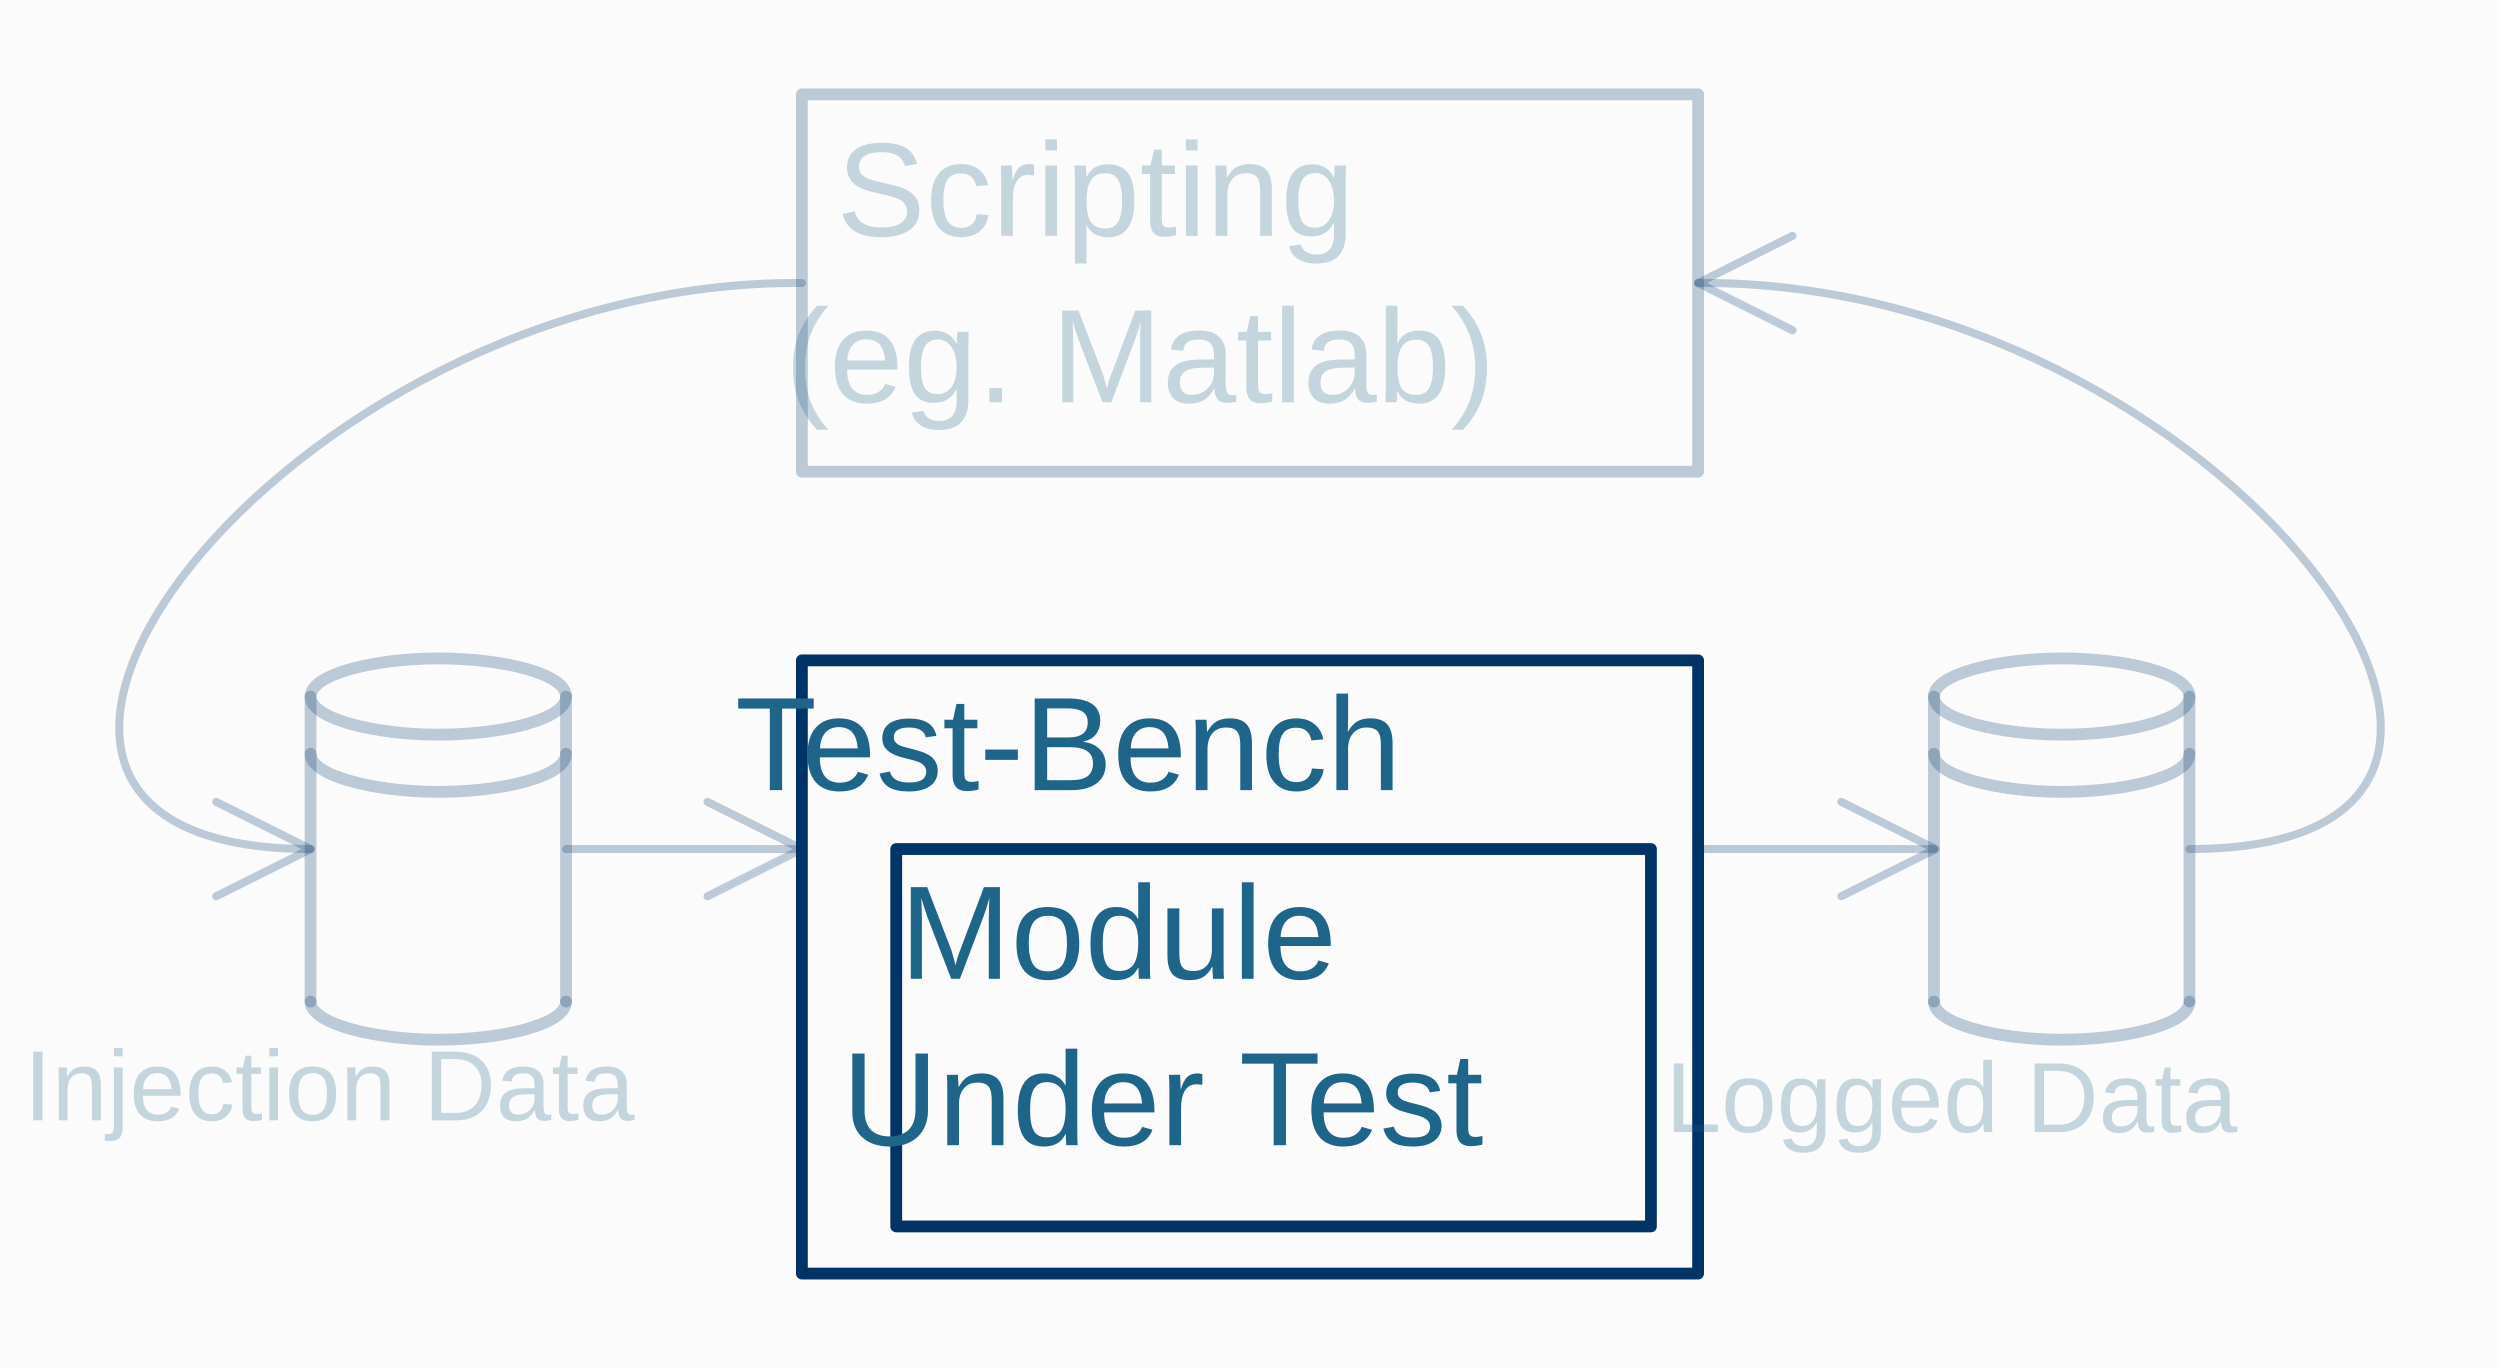
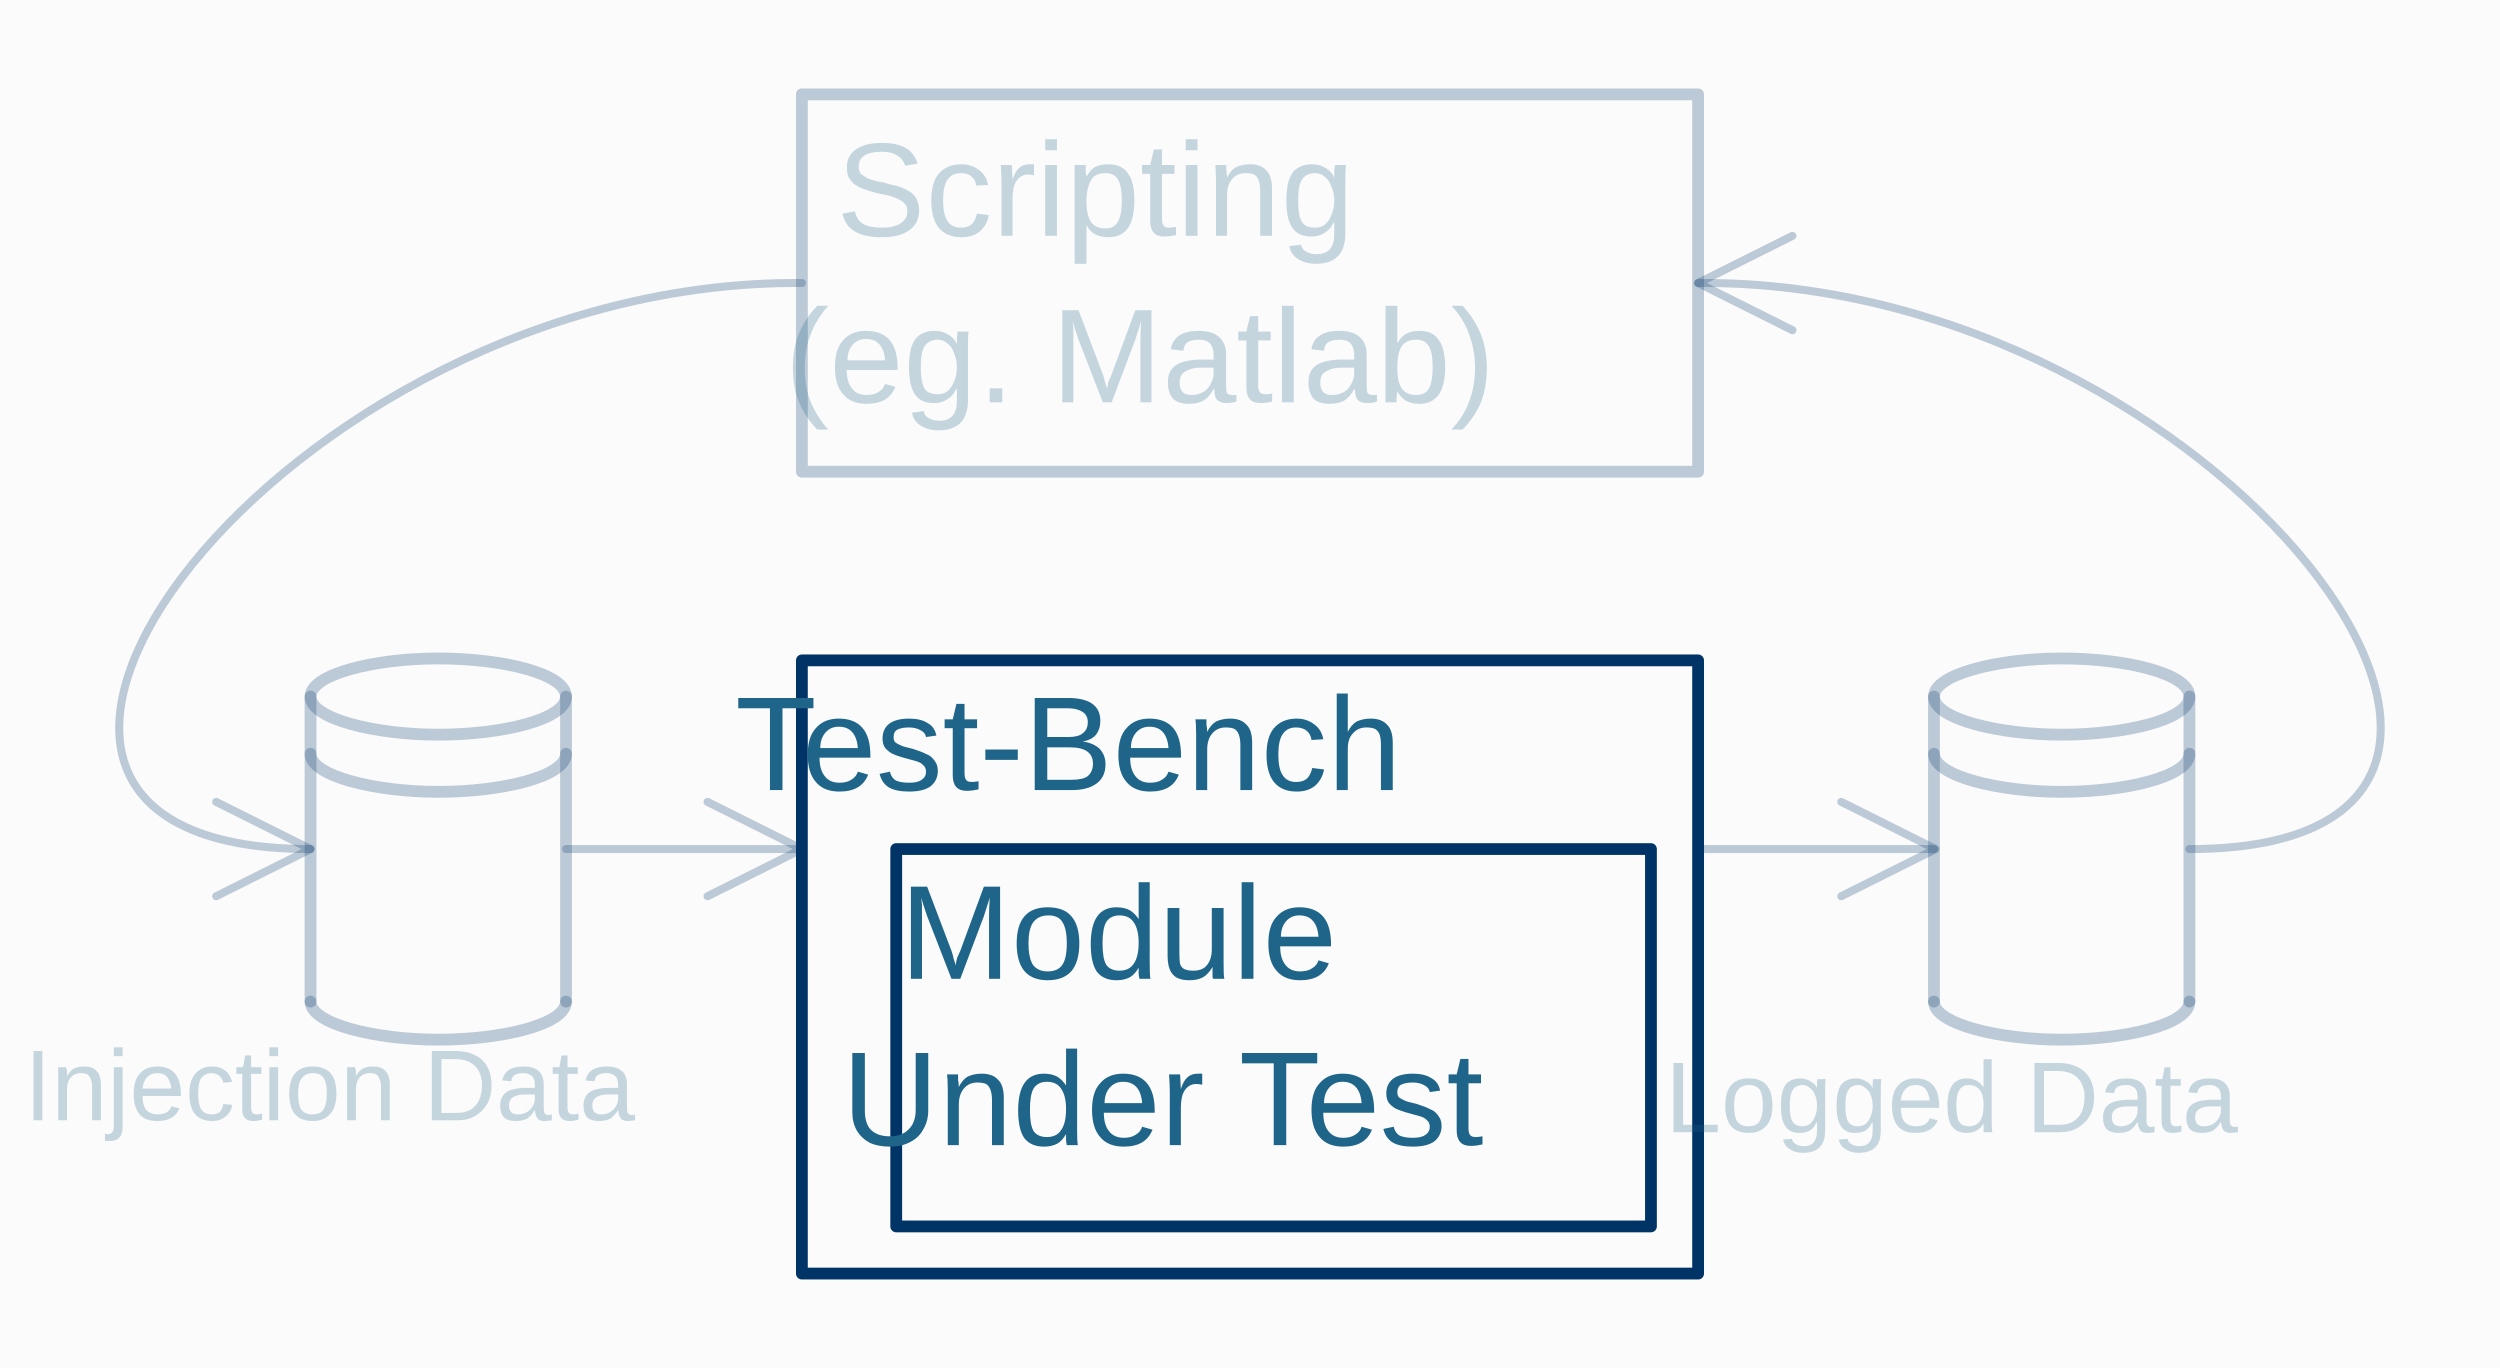
- <svg xmlns="http://www.w3.org/2000/svg" width="200.315" height="109.606" id="svg2" version="1.1">
+ <svg xmlns="http://www.w3.org/2000/svg" width="53mm" height="29mm" id="svg2" version="1.1" viewBox="0 0 53 29">
  <defs id="defs4">
    </defs>
  <g id="layer5" transform="translate(-285.3683,-514.4882)">
-     <rect style="fill:#ffffff;fill-opacity:0.75" id="rect1" width="200.315" height="109.606" x="285.368" y="514.488" />
+     <rect style="fill:#ffffff;fill-opacity:0.75;stroke-width:0.265" id="rect1" width="52.999" height="29" x="285.368" y="514.488" />
  </g>
  <g id="layer1" transform="translate(-186.487,172.5921)">
-     <rect style="opacity:1;fill:none;stroke:#003366;stroke-width:0.945;stroke-linecap:round;stroke-linejoin:round;stroke-miterlimit:4;stroke-dasharray:none;stroke-dashoffset:0;stroke-opacity:1" id="rect3887-9-2" width="71.811" height="49.134" x="250.739" y="-119.679" />
-     <path style="opacity:0.25;fill:none;stroke:#003366;stroke-width:0.945;stroke-linecap:round;stroke-linejoin:round;stroke-miterlimit:4;stroke-dasharray:none;stroke-dashoffset:0;stroke-opacity:1" d="m 211.369,-116.781 v 24.441" id="path4029" />
-     <path style="opacity:0.25;fill:none;stroke:#003366;stroke-width:0.945;stroke-linecap:round;stroke-linejoin:round;stroke-miterlimit:4;stroke-dasharray:none;stroke-dashoffset:0;stroke-opacity:1" d="m 231.841,-116.781 v 24.441" id="path4031" />
-     <path id="path4053" d="M 250.739,-104.561 H 231.841" style="opacity:0.25;fill:none;stroke:#003366;stroke-width:0.643;stroke-linecap:round;stroke-linejoin:round;stroke-miterlimit:4;stroke-dasharray:none;stroke-dashoffset:0;stroke-opacity:1" />
-     <path id="path4766" d="m 211.369,-112.198 c 0,1.785 5.174,3.055 10.236,3.055 5.063,0 10.236,-1.209 10.236,-3.055" style="opacity:0.25;fill:none;stroke:#003366;stroke-width:0.945;stroke-linecap:round;stroke-linejoin:round;stroke-miterlimit:4;stroke-dasharray:none;stroke-dashoffset:0;stroke-opacity:1" />
-     <path style="opacity:0.25;fill:none;stroke:#003366;stroke-width:0.945;stroke-linecap:round;stroke-linejoin:round;stroke-miterlimit:4;stroke-dasharray:none;stroke-dashoffset:0;stroke-opacity:1" d="m 211.369,-116.781 c 0,1.785 5.174,3.055 10.236,3.055 5.063,0 10.236,-1.209 10.236,-3.055 0,-1.846 -5.118,-3.055 -10.236,-3.055 -5.118,0 -10.236,1.27 -10.236,3.055 z" id="path4768" />
-     <path style="opacity:0.25;fill:none;stroke:#003366;stroke-width:0.945;stroke-linecap:round;stroke-linejoin:round;stroke-miterlimit:4;stroke-dasharray:none;stroke-dashoffset:0;stroke-opacity:1" d="m 211.369,-92.34 c 0,1.785 5.174,3.055 10.236,3.055 5.063,0 10.236,-1.209 10.236,-3.055" id="path4770" />
-     <path style="opacity:0.25;fill:none;fill-opacity:1;stroke:#003366;stroke-width:0.643;stroke-linecap:round;stroke-linejoin:round;stroke-miterlimit:4;stroke-dasharray:none;stroke-dashoffset:0;stroke-opacity:1" d="m 243.18,-108.34 7.559,3.78 -7.559,3.78" id="path4258" />
-     <rect y="-104.561" x="258.298" height="30.236" width="60.472" id="rect4312" style="opacity:1;fill:none;stroke:#003366;stroke-width:0.945;stroke-linecap:round;stroke-linejoin:round;stroke-miterlimit:4;stroke-dasharray:none;stroke-dashoffset:0;stroke-opacity:1" />
-     <path style="opacity:0.25;fill:none;stroke:#003366;stroke-width:0.945;stroke-linecap:round;stroke-linejoin:round;stroke-miterlimit:4;stroke-dasharray:none;stroke-dashoffset:0;stroke-opacity:1" d="m 341.448,-116.781 v 24.441" id="path4029-4" />
-     <path style="opacity:0.25;fill:none;stroke:#003366;stroke-width:0.945;stroke-linecap:round;stroke-linejoin:round;stroke-miterlimit:4;stroke-dasharray:none;stroke-dashoffset:0;stroke-opacity:1" d="m 361.92,-116.781 v 24.441" id="path4031-3" />
-     <path id="path4766-7" d="m 341.448,-112.198 c 0,1.785 5.174,3.055 10.236,3.055 5.063,0 10.236,-1.209 10.236,-3.055" style="opacity:0.25;fill:none;stroke:#003366;stroke-width:0.945;stroke-linecap:round;stroke-linejoin:round;stroke-miterlimit:4;stroke-dasharray:none;stroke-dashoffset:0;stroke-opacity:1" />
-     <path style="opacity:0.25;fill:none;stroke:#003366;stroke-width:0.945;stroke-linecap:round;stroke-linejoin:round;stroke-miterlimit:4;stroke-dasharray:none;stroke-dashoffset:0;stroke-opacity:1" d="m 341.448,-116.781 c 0,1.785 5.174,3.055 10.236,3.055 5.063,0 10.236,-1.209 10.236,-3.055 0,-1.846 -5.118,-3.055 -10.236,-3.055 -5.118,0 -10.236,1.27 -10.236,3.055 z" id="path4768-1" />
-     <path style="opacity:0.25;fill:none;stroke:#003366;stroke-width:0.945;stroke-linecap:round;stroke-linejoin:round;stroke-miterlimit:4;stroke-dasharray:none;stroke-dashoffset:0;stroke-opacity:1" d="m 341.448,-92.34 c 0,1.785 5.174,3.055 10.236,3.055 5.063,0 10.236,-1.209 10.236,-3.055" id="path4770-8" />
-     <text xml:space="preserve" style="font-style:normal;font-variant:normal;font-weight:normal;font-stretch:normal;font-size:12.8px;line-height:0%;font-family:Arial;-inkscape-font-specification:Arial;text-align:center;letter-spacing:0px;word-spacing:0px;text-anchor:middle;opacity:0.25;fill:#1f6489;fill-opacity:1;stroke:none;stroke-width:1.067" x="351.746" y="-81.883" id="text3889-4-4-1-8">
-       <tspan x="351.746" y="-81.883" id="tspan4262-3-9" style="font-size:8px;line-height:1.25;stroke-width:1.067">Logged Data</tspan>
+     <rect style="opacity:1;fill:none;stroke:#003366;stroke-width:0.25;stroke-linecap:round;stroke-linejoin:round;stroke-miterlimit:4;stroke-dasharray:none;stroke-dashoffset:0;stroke-opacity:1" id="rect3887-9-2" width="19" height="13" x="203.487" y="-158.592" />
+     <path style="opacity:0.25;fill:none;stroke:#003366;stroke-width:0.25;stroke-linecap:round;stroke-linejoin:round;stroke-miterlimit:4;stroke-dasharray:none;stroke-dashoffset:0;stroke-opacity:1" d="m 193.07,-157.825 v 6.467" id="path4029" />
+     <path style="opacity:0.25;fill:none;stroke:#003366;stroke-width:0.25;stroke-linecap:round;stroke-linejoin:round;stroke-miterlimit:4;stroke-dasharray:none;stroke-dashoffset:0;stroke-opacity:1" d="m 198.487,-157.825 v 6.467" id="path4031" />
+     <path id="path4053" d="m 203.487,-154.592 h -5" style="opacity:0.25;fill:none;stroke:#003366;stroke-width:0.17;stroke-linecap:round;stroke-linejoin:round;stroke-miterlimit:4;stroke-dasharray:none;stroke-dashoffset:0;stroke-opacity:1" />
+     <path id="path4766" d="m 193.07,-156.613 c 0,0.472 1.369,0.808 2.708,0.808 1.339,0 2.708,-0.32 2.708,-0.808" style="opacity:0.25;fill:none;stroke:#003366;stroke-width:0.25;stroke-linecap:round;stroke-linejoin:round;stroke-miterlimit:4;stroke-dasharray:none;stroke-dashoffset:0;stroke-opacity:1" />
+     <path style="opacity:0.25;fill:none;stroke:#003366;stroke-width:0.25;stroke-linecap:round;stroke-linejoin:round;stroke-miterlimit:4;stroke-dasharray:none;stroke-dashoffset:0;stroke-opacity:1" d="m 193.07,-157.825 c 0,0.472 1.369,0.808 2.708,0.808 1.339,0 2.708,-0.32 2.708,-0.808 0,-0.488 -1.354,-0.808 -2.708,-0.808 -1.354,0 -2.708,0.336 -2.708,0.808 z" id="path4768" />
+     <path style="opacity:0.25;fill:none;stroke:#003366;stroke-width:0.25;stroke-linecap:round;stroke-linejoin:round;stroke-miterlimit:4;stroke-dasharray:none;stroke-dashoffset:0;stroke-opacity:1" d="m 193.07,-151.359 c 0,0.472 1.369,0.808 2.708,0.808 1.339,0 2.708,-0.32 2.708,-0.808" id="path4770" />
+     <path style="opacity:0.25;fill:none;fill-opacity:1;stroke:#003366;stroke-width:0.17;stroke-linecap:round;stroke-linejoin:round;stroke-miterlimit:4;stroke-dasharray:none;stroke-dashoffset:0;stroke-opacity:1" d="m 201.487,-155.592 2,1 -2,1" id="path4258" />
+     <rect y="-154.592" x="205.487" height="8" width="16" id="rect4312" style="opacity:1;fill:none;stroke:#003366;stroke-width:0.25;stroke-linecap:round;stroke-linejoin:round;stroke-miterlimit:4;stroke-dasharray:none;stroke-dashoffset:0;stroke-opacity:1" />
+     <path style="opacity:0.25;fill:none;stroke:#003366;stroke-width:0.25;stroke-linecap:round;stroke-linejoin:round;stroke-miterlimit:4;stroke-dasharray:none;stroke-dashoffset:0;stroke-opacity:1" d="m 227.487,-157.825 v 6.467" id="path4029-4" />
+     <path style="opacity:0.25;fill:none;stroke:#003366;stroke-width:0.25;stroke-linecap:round;stroke-linejoin:round;stroke-miterlimit:4;stroke-dasharray:none;stroke-dashoffset:0;stroke-opacity:1" d="m 232.903,-157.825 v 6.467" id="path4031-3" />
+     <path id="path4766-7" d="m 227.487,-156.613 c 0,0.472 1.369,0.808 2.708,0.808 1.339,0 2.708,-0.32 2.708,-0.808" style="opacity:0.25;fill:none;stroke:#003366;stroke-width:0.25;stroke-linecap:round;stroke-linejoin:round;stroke-miterlimit:4;stroke-dasharray:none;stroke-dashoffset:0;stroke-opacity:1" />
+     <path style="opacity:0.25;fill:none;stroke:#003366;stroke-width:0.25;stroke-linecap:round;stroke-linejoin:round;stroke-miterlimit:4;stroke-dasharray:none;stroke-dashoffset:0;stroke-opacity:1" d="m 227.487,-157.825 c 0,0.472 1.369,0.808 2.708,0.808 1.339,0 2.708,-0.32 2.708,-0.808 0,-0.488 -1.354,-0.808 -2.708,-0.808 -1.354,0 -2.708,0.336 -2.708,0.808 z" id="path4768-1" />
+     <path style="opacity:0.25;fill:none;stroke:#003366;stroke-width:0.25;stroke-linecap:round;stroke-linejoin:round;stroke-miterlimit:4;stroke-dasharray:none;stroke-dashoffset:0;stroke-opacity:1" d="m 227.487,-151.359 c 0,0.472 1.369,0.808 2.708,0.808 1.339,0 2.708,-0.32 2.708,-0.808" id="path4770-8" />
+     <text xml:space="preserve" style="font-style:normal;font-variant:normal;font-weight:normal;font-stretch:normal;font-size:3.387px;line-height:0%;font-family:Arial;-inkscape-font-specification:Arial;text-align:center;letter-spacing:0px;word-spacing:0px;text-anchor:middle;opacity:0.25;fill:#1f6489;fill-opacity:1;stroke:none;stroke-width:0.282" x="230.211" y="-148.592" id="text3889-4-4-1-8">
+       <tspan x="230.211" y="-148.592" id="tspan4262-3-9" style="font-size:2.117px;line-height:1.25;stroke-width:0.282">Logged Data</tspan>
    </text>
-     <path style="opacity:0.25;fill:none;stroke:#003366;stroke-width:0.643;stroke-linecap:round;stroke-linejoin:round;stroke-miterlimit:4;stroke-dasharray:none;stroke-dashoffset:0;stroke-opacity:1" d="M 341.448,-104.561 H 322.55" id="path4591" />
-     <path id="path4593" d="m 334.022,-108.34 7.559,3.78 -7.559,3.78" style="opacity:0.25;fill:none;fill-opacity:1;stroke:#003366;stroke-width:0.643;stroke-linecap:round;stroke-linejoin:round;stroke-miterlimit:4;stroke-dasharray:none;stroke-dashoffset:0;stroke-opacity:1" />
-     <rect y="-165.033" x="250.739" height="30.236" width="71.811" id="rect4312-6" style="opacity:0.25;fill:none;stroke:#003366;stroke-width:0.945;stroke-linecap:round;stroke-linejoin:round;stroke-miterlimit:4;stroke-dasharray:none;stroke-dashoffset:0;stroke-opacity:1" />
-     <text id="text4318-5" y="-153.695" x="286.722" style="font-style:normal;font-variant:normal;font-weight:normal;font-stretch:normal;font-size:12.8px;line-height:0%;font-family:Arial;-inkscape-font-specification:Arial;text-align:center;letter-spacing:0px;word-spacing:0px;text-anchor:middle;opacity:0.25;fill:#1f6489;fill-opacity:1;stroke:none;stroke-width:1.067" xml:space="preserve">
-       <tspan y="-153.695" x="286.722" id="tspan4362-9" style="font-size:10.667px;line-height:1.25;stroke-width:1.067">Scripting</tspan>
-       <tspan y="-140.361" x="286.722" style="font-size:10.667px;line-height:1.25;stroke-width:1.067" id="tspan4538-8">(eg. Matlab)</tspan>
+     <path style="opacity:0.25;fill:none;stroke:#003366;stroke-width:0.17;stroke-linecap:round;stroke-linejoin:round;stroke-miterlimit:4;stroke-dasharray:none;stroke-dashoffset:0;stroke-opacity:1" d="m 227.487,-154.592 h -5" id="path4591" />
+     <path id="path4593" d="m 225.522,-155.592 2,1 -2,1" style="opacity:0.25;fill:none;fill-opacity:1;stroke:#003366;stroke-width:0.17;stroke-linecap:round;stroke-linejoin:round;stroke-miterlimit:4;stroke-dasharray:none;stroke-dashoffset:0;stroke-opacity:1" />
+     <rect y="-170.592" x="203.487" height="8" width="19" id="rect4312-6" style="opacity:0.25;fill:none;stroke:#003366;stroke-width:0.25;stroke-linecap:round;stroke-linejoin:round;stroke-miterlimit:4;stroke-dasharray:none;stroke-dashoffset:0;stroke-opacity:1" />
+     <text id="text4318-5" y="-167.592" x="213.007" style="font-style:normal;font-variant:normal;font-weight:normal;font-stretch:normal;font-size:3.387px;line-height:0%;font-family:Arial;-inkscape-font-specification:Arial;text-align:center;letter-spacing:0px;word-spacing:0px;text-anchor:middle;opacity:0.25;fill:#1f6489;fill-opacity:1;stroke:none;stroke-width:0.282" xml:space="preserve">
+       <tspan y="-167.592" x="213.007" id="tspan4362-9" style="font-size:2.822px;line-height:1.25;stroke-width:0.282">Scripting</tspan>
+       <tspan y="-164.064" x="213.007" style="font-size:2.822px;line-height:1.25;stroke-width:0.282" id="tspan4538-8">(eg. Matlab)</tspan>
    </text>
-     <path style="opacity:0.25;fill:none;stroke:#003366;stroke-width:0.643;stroke-linecap:round;stroke-linejoin:round;stroke-miterlimit:4;stroke-dasharray:none;stroke-dashoffset:0;stroke-opacity:1" d="m 211.369,-104.561 c -36.22,0 -2.205,-45.709 39.37,-45.354" id="path4619" />
-     <path id="path4621" d="m 203.81,-108.34 7.559,3.78 -7.559,3.78" style="opacity:0.25;fill:none;fill-opacity:1;stroke:#003366;stroke-width:0.643;stroke-linecap:round;stroke-linejoin:round;stroke-miterlimit:4;stroke-dasharray:none;stroke-dashoffset:0;stroke-opacity:1" />
-     <path id="path4621-9" d="m 330.109,-153.694 -7.559,3.78 7.559,3.78" style="opacity:0.25;fill:none;fill-opacity:1;stroke:#003366;stroke-width:0.643;stroke-linecap:round;stroke-linejoin:round;stroke-miterlimit:4;stroke-dasharray:none;stroke-dashoffset:0;stroke-opacity:1" />
-     <path id="path4641" d="m 361.92,-104.561 c 36.22,0 2.205,-45.709 -39.37,-45.354" style="opacity:0.25;fill:none;stroke:#003366;stroke-width:0.643;stroke-linecap:round;stroke-linejoin:round;stroke-miterlimit:4;stroke-dasharray:none;stroke-dashoffset:0;stroke-opacity:1" />
+     <path style="opacity:0.25;fill:none;stroke:#003366;stroke-width:0.17;stroke-linecap:round;stroke-linejoin:round;stroke-miterlimit:4;stroke-dasharray:none;stroke-dashoffset:0;stroke-opacity:1" d="m 193.07,-154.592 c -9.583,0 -0.583,-12.094 10.417,-12" id="path4619" />
+     <path id="path4621" d="m 191.07,-155.592 2,1 -2,1" style="opacity:0.25;fill:none;fill-opacity:1;stroke:#003366;stroke-width:0.17;stroke-linecap:round;stroke-linejoin:round;stroke-miterlimit:4;stroke-dasharray:none;stroke-dashoffset:0;stroke-opacity:1" />
+     <path id="path4621-9" d="m 224.487,-167.592 -2,1 2,1" style="opacity:0.25;fill:none;fill-opacity:1;stroke:#003366;stroke-width:0.17;stroke-linecap:round;stroke-linejoin:round;stroke-miterlimit:4;stroke-dasharray:none;stroke-dashoffset:0;stroke-opacity:1" />
+     <path id="path4641" d="m 232.903,-154.592 c 9.583,0 0.583,-12.094 -10.417,-12" style="opacity:0.25;fill:none;stroke:#003366;stroke-width:0.17;stroke-linecap:round;stroke-linejoin:round;stroke-miterlimit:4;stroke-dasharray:none;stroke-dashoffset:0;stroke-opacity:1" />
  </g>
  <g id="layer3" transform="translate(-285.3683,-514.4882)" />
  <g id="layer2" transform="translate(-285.3683,-514.4882)">
-     <text xml:space="preserve" style="font-style:normal;font-variant:normal;font-weight:normal;font-stretch:normal;font-size:12.8px;line-height:0%;font-family:Arial;-inkscape-font-specification:Arial;text-align:center;letter-spacing:0px;word-spacing:0px;text-anchor:middle;opacity:1;fill:#1f6489;fill-opacity:1;stroke:none;stroke-width:1.067" x="379.857" y="577.795" id="text3889-4-4">
-       <tspan x="379.857" y="577.795" id="tspan4262" style="font-size:10.667px;line-height:1.25;stroke-width:1.067">Test-Bench</tspan>
+     <text xml:space="preserve" style="font-style:normal;font-variant:normal;font-weight:normal;font-stretch:normal;font-size:3.387px;line-height:0%;font-family:Arial;-inkscape-font-specification:Arial;text-align:center;letter-spacing:0px;word-spacing:0px;text-anchor:middle;opacity:1;fill:#1f6489;fill-opacity:1;stroke:none;stroke-width:0.282" x="310.368" y="531.238" id="text3889-4-4">
+       <tspan x="310.368" y="531.238" id="tspan4262" style="font-size:2.822px;line-height:1.25;stroke-width:0.282">Test-Bench</tspan>
    </text>
-     <text id="text4318" y="592.913" x="387.416" style="font-style:normal;font-variant:normal;font-weight:normal;font-stretch:normal;font-size:12.8px;line-height:0%;font-family:Arial;-inkscape-font-specification:Arial;text-align:center;letter-spacing:0px;word-spacing:0px;text-anchor:middle;opacity:1;fill:#1f6489;fill-opacity:1;stroke:none;stroke-width:1.067" xml:space="preserve">
-       <tspan y="592.913" x="387.416" id="tspan4362" style="font-size:10.667px;line-height:1.25;stroke-width:1.067">Module</tspan>
-       <tspan y="606.247" x="387.416" style="font-size:10.667px;line-height:1.25;stroke-width:1.067" id="tspan4538">Under Test</tspan>
+     <text id="text4318" y="535.238" x="312.368" style="font-style:normal;font-variant:normal;font-weight:normal;font-stretch:normal;font-size:3.387px;line-height:0%;font-family:Arial;-inkscape-font-specification:Arial;text-align:center;letter-spacing:0px;word-spacing:0px;text-anchor:middle;opacity:1;fill:#1f6489;fill-opacity:1;stroke:none;stroke-width:0.282" xml:space="preserve">
+       <tspan y="535.238" x="312.368" id="tspan4362" style="font-size:2.822px;line-height:1.25;stroke-width:0.282">Module</tspan>
+       <tspan y="538.766" x="312.368" style="font-size:2.822px;line-height:1.25;stroke-width:0.282" id="tspan4538">Under Test</tspan>
    </text>
-     <text xml:space="preserve" style="font-style:normal;font-variant:normal;font-weight:normal;font-stretch:normal;font-size:12.8px;line-height:0%;font-family:Arial;-inkscape-font-specification:Arial;text-align:center;letter-spacing:0px;word-spacing:0px;text-anchor:middle;opacity:0.25;fill:#1f6489;fill-opacity:1;stroke:none;stroke-width:1.067" x="320.644" y="604.252" id="text3889-4-4-1">
-       <tspan x="320.644" y="604.252" id="tspan4262-3" style="font-size:8px;line-height:1.25;stroke-width:1.067">Injection Data</tspan>
+     <text xml:space="preserve" style="font-style:normal;font-variant:normal;font-weight:normal;font-stretch:normal;font-size:3.387px;line-height:0%;font-family:Arial;-inkscape-font-specification:Arial;text-align:center;letter-spacing:0px;word-spacing:0px;text-anchor:middle;opacity:0.25;fill:#1f6489;fill-opacity:1;stroke:none;stroke-width:0.282" x="294.702" y="538.238" id="text3889-4-4-1">
+       <tspan x="294.702" y="538.238" id="tspan4262-3" style="font-size:2.117px;line-height:1.25;stroke-width:0.282">Injection Data</tspan>
    </text>
  </g>
</svg>
